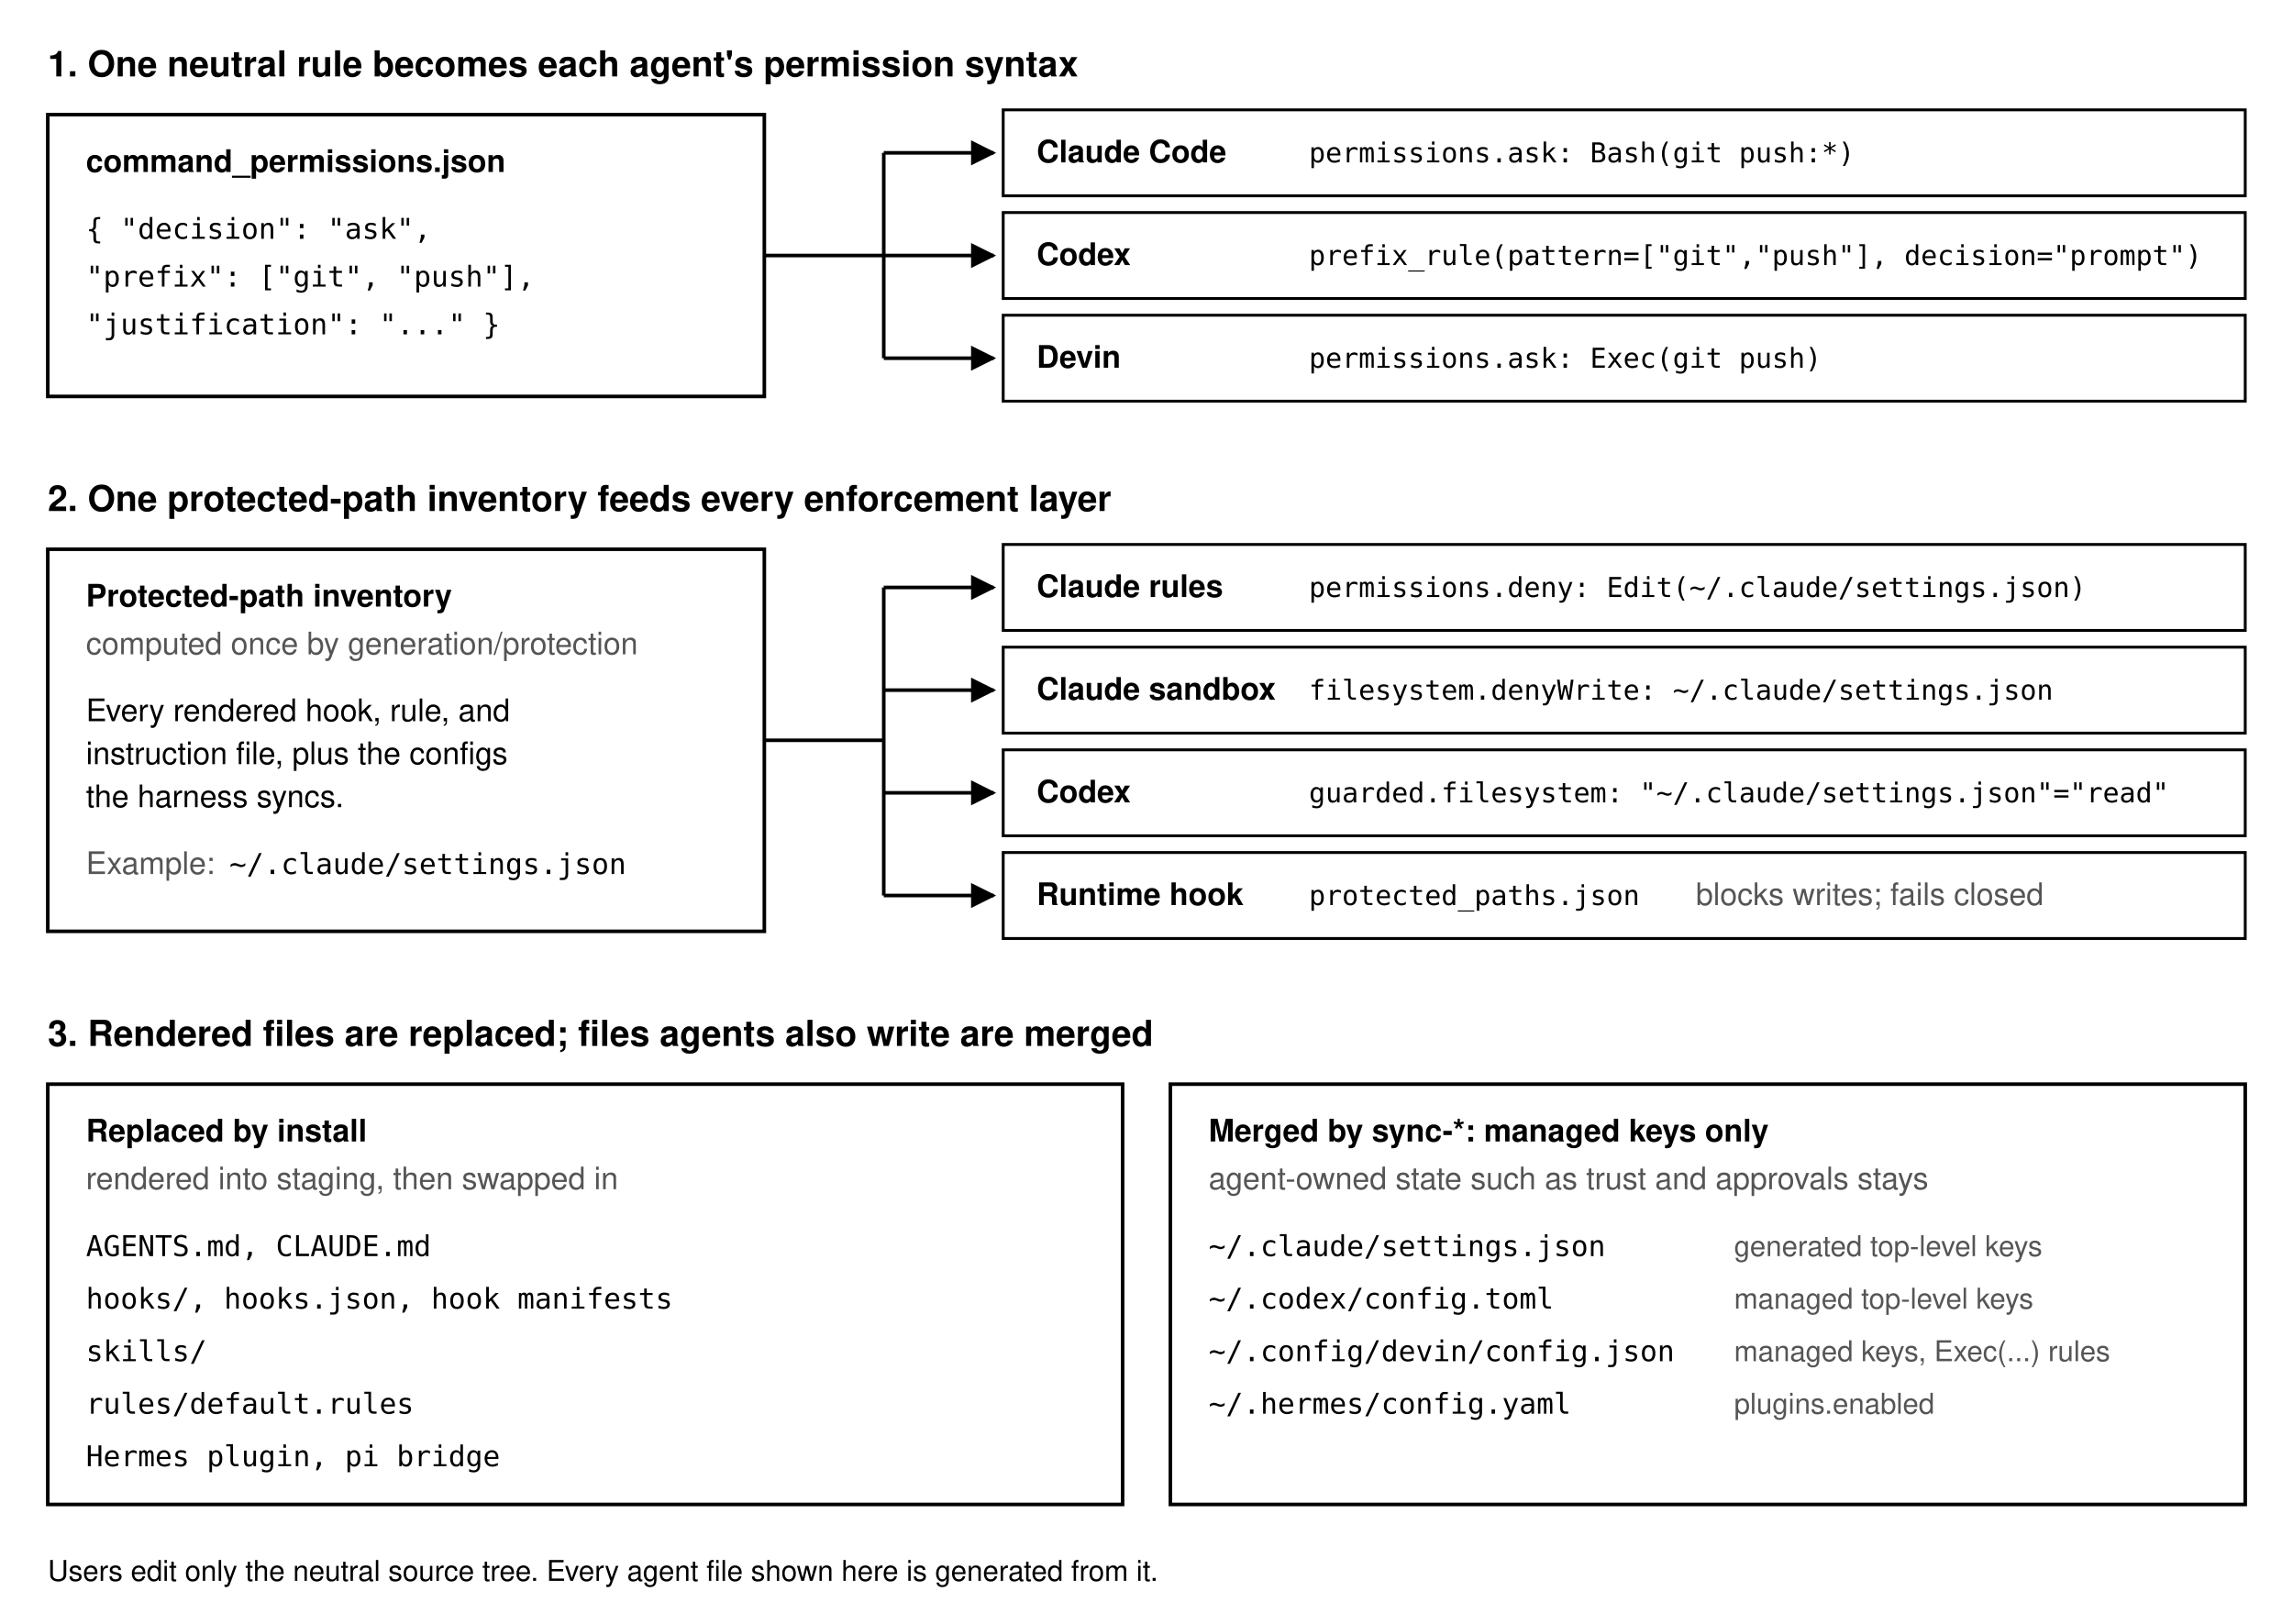
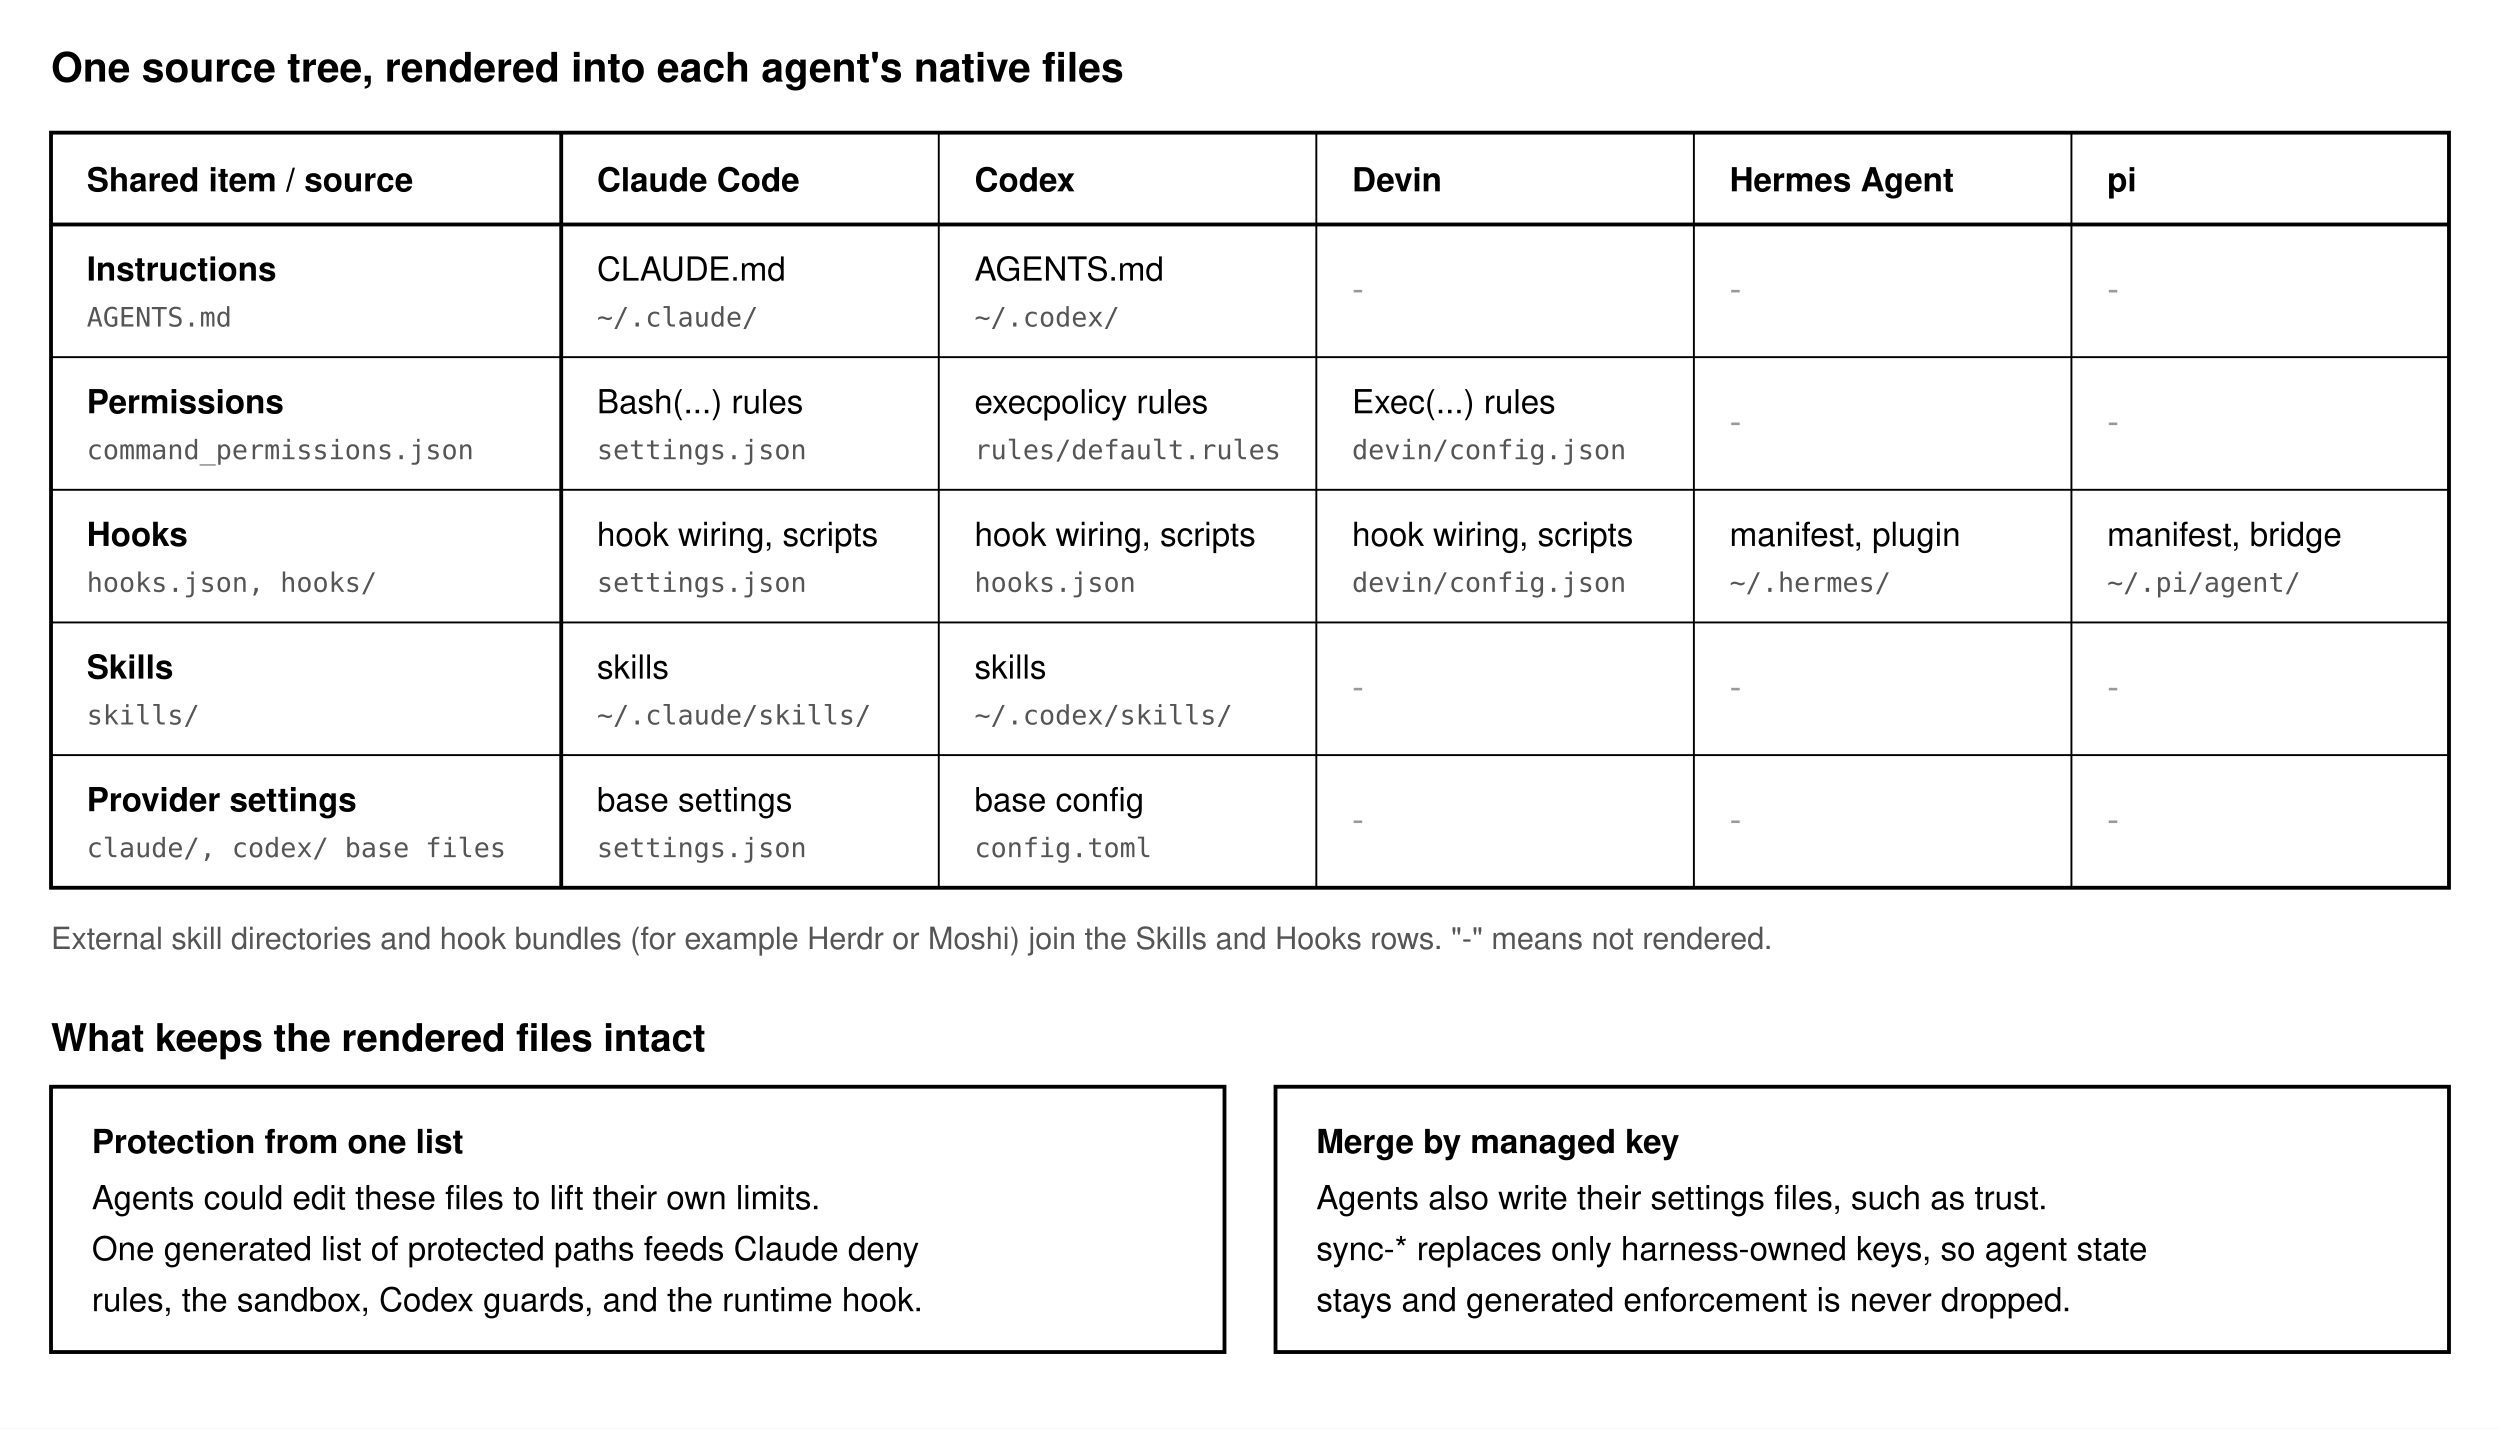
- <svg xmlns="http://www.w3.org/2000/svg" viewBox="0 0 960 680" width="960" height="680" font-family="ui-sans-serif, -apple-system, 'Segoe UI', Helvetica, Arial, sans-serif" font-size="13" fill="#000">
-   <defs>
-     <marker id="arrow" viewBox="0 0 10 10" refX="9" refY="5" markerWidth="7" markerHeight="7" orient="auto-start-reverse">
-       <path d="M0,0 L10,5 L0,10 z" fill="#000" />
-     </marker>
-   </defs>
-   <rect width="960" height="680" fill="#fff" />
-   <text x="20" y="32" font-size="15" font-weight="600">1. One neutral rule becomes each agent's permission syntax</text>
-   <rect x="20" y="48" width="300" height="118" fill="none" stroke="#000" stroke-width="1.5" />
-   <text x="36" y="72" font-weight="600">command_permissions.json</text>
-   <g font-family="ui-monospace, SFMono-Regular, Menlo, monospace" font-size="12">
-     <text x="36" y="100">{ "decision": "ask",</text>
-     <text x="36" y="120">  "prefix": ["git", "push"],</text>
-     <text x="36" y="140">  "justification": "..." }</text>
+ <svg xmlns="http://www.w3.org/2000/svg" viewBox="0 0 980 560" width="980" height="560" font-family="ui-sans-serif, -apple-system, 'Segoe UI', Helvetica, Arial, sans-serif" font-size="13" fill="#000">
+   <rect width="980" height="560" fill="#fff" />
+   <text x="20" y="32" font-size="16" font-weight="600">One source tree, rendered into each agent's native files</text>
+   <rect x="20" y="52" width="940" height="296" fill="none" stroke="#000" stroke-width="1.5" />
+   <line x1="20" y1="88" x2="960" y2="88" stroke="#000" stroke-width="1.5" />
+   <g stroke="#000" stroke-width="0.75">
+     <line x1="20" y1="140" x2="960" y2="140" />
+     <line x1="20" y1="192" x2="960" y2="192" />
+     <line x1="20" y1="244" x2="960" y2="244" />
+     <line x1="20" y1="296" x2="960" y2="296" />
  </g>
-   <line x1="320" y1="107" x2="370" y2="107" stroke="#000" stroke-width="1.5" />
-   <line x1="370" y1="64" x2="370" y2="150" stroke="#000" stroke-width="1.5" />
-   <line x1="370" y1="64" x2="416" y2="64" stroke="#000" stroke-width="1.5" marker-end="url(#arrow)" />
-   <line x1="370" y1="107" x2="416" y2="107" stroke="#000" stroke-width="1.5" marker-end="url(#arrow)" />
-   <line x1="370" y1="150" x2="416" y2="150" stroke="#000" stroke-width="1.5" marker-end="url(#arrow)" />
-   <rect x="420" y="46" width="520" height="36" fill="none" stroke="#000" stroke-width="1.2" />
-   <rect x="420" y="89" width="520" height="36" fill="none" stroke="#000" stroke-width="1.2" />
-   <rect x="420" y="132" width="520" height="36" fill="none" stroke="#000" stroke-width="1.2" />
+   <line x1="220" y1="52" x2="220" y2="348" stroke="#000" stroke-width="1.5" />
+   <g stroke="#000" stroke-width="0.75">
+     <line x1="368" y1="52" x2="368" y2="348" />
+     <line x1="516" y1="52" x2="516" y2="348" />
+     <line x1="664" y1="52" x2="664" y2="348" />
+     <line x1="812" y1="52" x2="812" y2="348" />
+   </g>
  <g font-weight="600">
-     <text x="434" y="68">Claude Code</text>
-     <text x="434" y="111">Codex</text>
-     <text x="434" y="154">Devin</text>
+     <text x="34" y="75">Shared item / source</text>
+     <text x="234" y="75">Claude Code</text>
+     <text x="382" y="75">Codex</text>
+     <text x="530" y="75">Devin</text>
+     <text x="678" y="75">Hermes Agent</text>
+     <text x="826" y="75">pi</text>
  </g>
-   <g font-family="ui-monospace, SFMono-Regular, Menlo, monospace" font-size="11.5">
-     <text x="548" y="68">permissions.ask: Bash(git push:*)</text>
-     <text x="548" y="111">prefix_rule(pattern=["git","push"], decision="prompt")</text>
-     <text x="548" y="154">permissions.ask: Exec(git push)</text>
+   <g font-weight="600">
+     <text x="34" y="110">Instructions</text>
+     <text x="34" y="162">Permissions</text>
+     <text x="34" y="214">Hooks</text>
+     <text x="34" y="266">Skills</text>
+     <text x="34" y="318">Provider settings</text>
  </g>
-   <text x="20" y="214" font-size="15" font-weight="600">2. One protected-path inventory feeds every enforcement layer</text>
-   <rect x="20" y="230" width="300" height="160" fill="none" stroke="#000" stroke-width="1.5" />
-   <text x="36" y="254" font-weight="600">Protected-path inventory</text>
-   <text x="36" y="274" fill="#555">computed once by generation/protection</text>
-   <text x="36" y="302">Every rendered hook, rule, and</text>
-   <text x="36" y="320">instruction file, plus the configs</text>
-   <text x="36" y="338">the harness syncs.</text>
-   <text x="36" y="366" fill="#555">Example:</text>
-   <text x="96" y="366" font-family="ui-monospace, SFMono-Regular, Menlo, monospace" font-size="12">~/.claude/settings.json</text>
-   <line x1="320" y1="310" x2="370" y2="310" stroke="#000" stroke-width="1.5" />
-   <line x1="370" y1="246" x2="370" y2="375" stroke="#000" stroke-width="1.5" />
-   <line x1="370" y1="246" x2="416" y2="246" stroke="#000" stroke-width="1.5" marker-end="url(#arrow)" />
-   <line x1="370" y1="289" x2="416" y2="289" stroke="#000" stroke-width="1.5" marker-end="url(#arrow)" />
-   <line x1="370" y1="332" x2="416" y2="332" stroke="#000" stroke-width="1.5" marker-end="url(#arrow)" />
-   <line x1="370" y1="375" x2="416" y2="375" stroke="#000" stroke-width="1.5" marker-end="url(#arrow)" />
-   <rect x="420" y="228" width="520" height="36" fill="none" stroke="#000" stroke-width="1.2" />
-   <rect x="420" y="271" width="520" height="36" fill="none" stroke="#000" stroke-width="1.2" />
-   <rect x="420" y="314" width="520" height="36" fill="none" stroke="#000" stroke-width="1.2" />
-   <rect x="420" y="357" width="520" height="36" fill="none" stroke="#000" stroke-width="1.2" />
-   <g font-weight="600">
-     <text x="434" y="250">Claude rules</text>
-     <text x="434" y="293">Claude sandbox</text>
-     <text x="434" y="336">Codex</text>
-     <text x="434" y="379">Runtime hook</text>
+   <g font-family="ui-monospace, SFMono-Regular, Menlo, monospace" font-size="10.5" fill="#555">
+     <text x="34" y="128">AGENTS.md</text>
+     <text x="34" y="180">command_permissions.json</text>
+     <text x="34" y="232">hooks.json, hooks/</text>
+     <text x="34" y="284">skills/</text>
+     <text x="34" y="336">claude/, codex/ base files</text>
  </g>
-   <g font-family="ui-monospace, SFMono-Regular, Menlo, monospace" font-size="11.5">
-     <text x="548" y="250">permissions.deny: Edit(~/.claude/settings.json)</text>
-     <text x="548" y="293">filesystem.denyWrite: ~/.claude/settings.json</text>
-     <text x="548" y="336">guarded.filesystem: "~/.claude/settings.json"="read"</text>
-     <text x="548" y="379">protected_paths.json</text>
+   <g>
+     <text x="234" y="110">CLAUDE.md</text>
+     <text x="382" y="110">AGENTS.md</text>
+     <text x="234" y="162">Bash(...) rules</text>
+     <text x="382" y="162">execpolicy rules</text>
+     <text x="530" y="162">Exec(...) rules</text>
+     <text x="234" y="214">hook wiring, scripts</text>
+     <text x="382" y="214">hook wiring, scripts</text>
+     <text x="530" y="214">hook wiring, scripts</text>
+     <text x="678" y="214">manifest, plugin</text>
+     <text x="826" y="214">manifest, bridge</text>
+     <text x="234" y="266">skills</text>
+     <text x="382" y="266">skills</text>
+     <text x="234" y="318">base settings</text>
+     <text x="382" y="318">base config</text>
  </g>
-   <text x="710" y="379" fill="#555">blocks writes; fails closed</text>
-   <text x="20" y="438" font-size="15" font-weight="600">3. Rendered files are replaced; files agents also write are merged</text>
-   <rect x="20" y="454" width="450" height="176" fill="none" stroke="#000" stroke-width="1.5" />
-   <text x="36" y="478" font-weight="600">Replaced by install</text>
-   <text x="36" y="498" fill="#555">rendered into staging, then swapped in</text>
-   <g font-family="ui-monospace, SFMono-Regular, Menlo, monospace" font-size="12">
-     <text x="36" y="526">AGENTS.md, CLAUDE.md</text>
-     <text x="36" y="548">hooks/, hooks.json, hook manifests</text>
-     <text x="36" y="570">skills/</text>
-     <text x="36" y="592">rules/default.rules</text>
-     <text x="36" y="614">Hermes plugin, pi bridge</text>
+   <g font-family="ui-monospace, SFMono-Regular, Menlo, monospace" font-size="10.5" fill="#555">
+     <text x="234" y="128">~/.claude/</text>
+     <text x="382" y="128">~/.codex/</text>
+     <text x="234" y="180">settings.json</text>
+     <text x="382" y="180">rules/default.rules</text>
+     <text x="530" y="180">devin/config.json</text>
+     <text x="234" y="232">settings.json</text>
+     <text x="382" y="232">hooks.json</text>
+     <text x="530" y="232">devin/config.json</text>
+     <text x="678" y="232">~/.hermes/</text>
+     <text x="826" y="232">~/.pi/agent/</text>
+     <text x="234" y="284">~/.claude/skills/</text>
+     <text x="382" y="284">~/.codex/skills/</text>
+     <text x="234" y="336">settings.json</text>
+     <text x="382" y="336">config.toml</text>
  </g>
-   <rect x="490" y="454" width="450" height="176" fill="none" stroke="#000" stroke-width="1.5" />
-   <text x="506" y="478" font-weight="600">Merged by sync-*: managed keys only</text>
-   <text x="506" y="498" fill="#555">agent-owned state such as trust and approvals stays</text>
-   <g font-family="ui-monospace, SFMono-Regular, Menlo, monospace" font-size="12">
-     <text x="506" y="526">~/.claude/settings.json</text>
-     <text x="506" y="548">~/.codex/config.toml</text>
-     <text x="506" y="570">~/.config/devin/config.json</text>
-     <text x="506" y="592">~/.hermes/config.yaml</text>
+   <g fill="#999" font-size="14">
+     <text x="530" y="118">-</text>
+     <text x="678" y="118">-</text>
+     <text x="826" y="118">-</text>
+     <text x="678" y="170">-</text>
+     <text x="826" y="170">-</text>
+     <text x="530" y="274">-</text>
+     <text x="678" y="274">-</text>
+     <text x="826" y="274">-</text>
+     <text x="530" y="326">-</text>
+     <text x="678" y="326">-</text>
+     <text x="826" y="326">-</text>
  </g>
-   <g fill="#555" font-size="12">
-     <text x="726" y="526">generated top-level keys</text>
-     <text x="726" y="548">managed top-level keys</text>
-     <text x="726" y="570">managed keys, Exec(...) rules</text>
-     <text x="726" y="592">plugins.enabled</text>
-   </g>
-   <text x="20" y="662" font-size="12">Users edit only the neutral source tree. Every agent file shown here is generated from it.</text>
+   <text x="20" y="372" font-size="12" fill="#555">External skill directories and hook bundles (for example Herdr or Moshi) join the Skills and Hooks rows. "-" means not rendered.</text>
+   <text x="20" y="412" font-size="15" font-weight="600">What keeps the rendered files intact</text>
+   <rect x="20" y="426" width="460" height="104" fill="none" stroke="#000" stroke-width="1.5" />
+   <text x="36" y="452" font-weight="600">Protection from one list</text>
+   <text x="36" y="474">Agents could edit these files to lift their own limits.</text>
+   <text x="36" y="494">One generated list of protected paths feeds Claude deny</text>
+   <text x="36" y="514">rules, the sandbox, Codex guards, and the runtime hook.</text>
+   <rect x="500" y="426" width="460" height="104" fill="none" stroke="#000" stroke-width="1.5" />
+   <text x="516" y="452" font-weight="600">Merge by managed key</text>
+   <text x="516" y="474">Agents also write their settings files, such as trust.</text>
+   <text x="516" y="494">sync-* replaces only harness-owned keys, so agent state</text>
+   <text x="516" y="514">stays and generated enforcement is never dropped.</text>
</svg>
